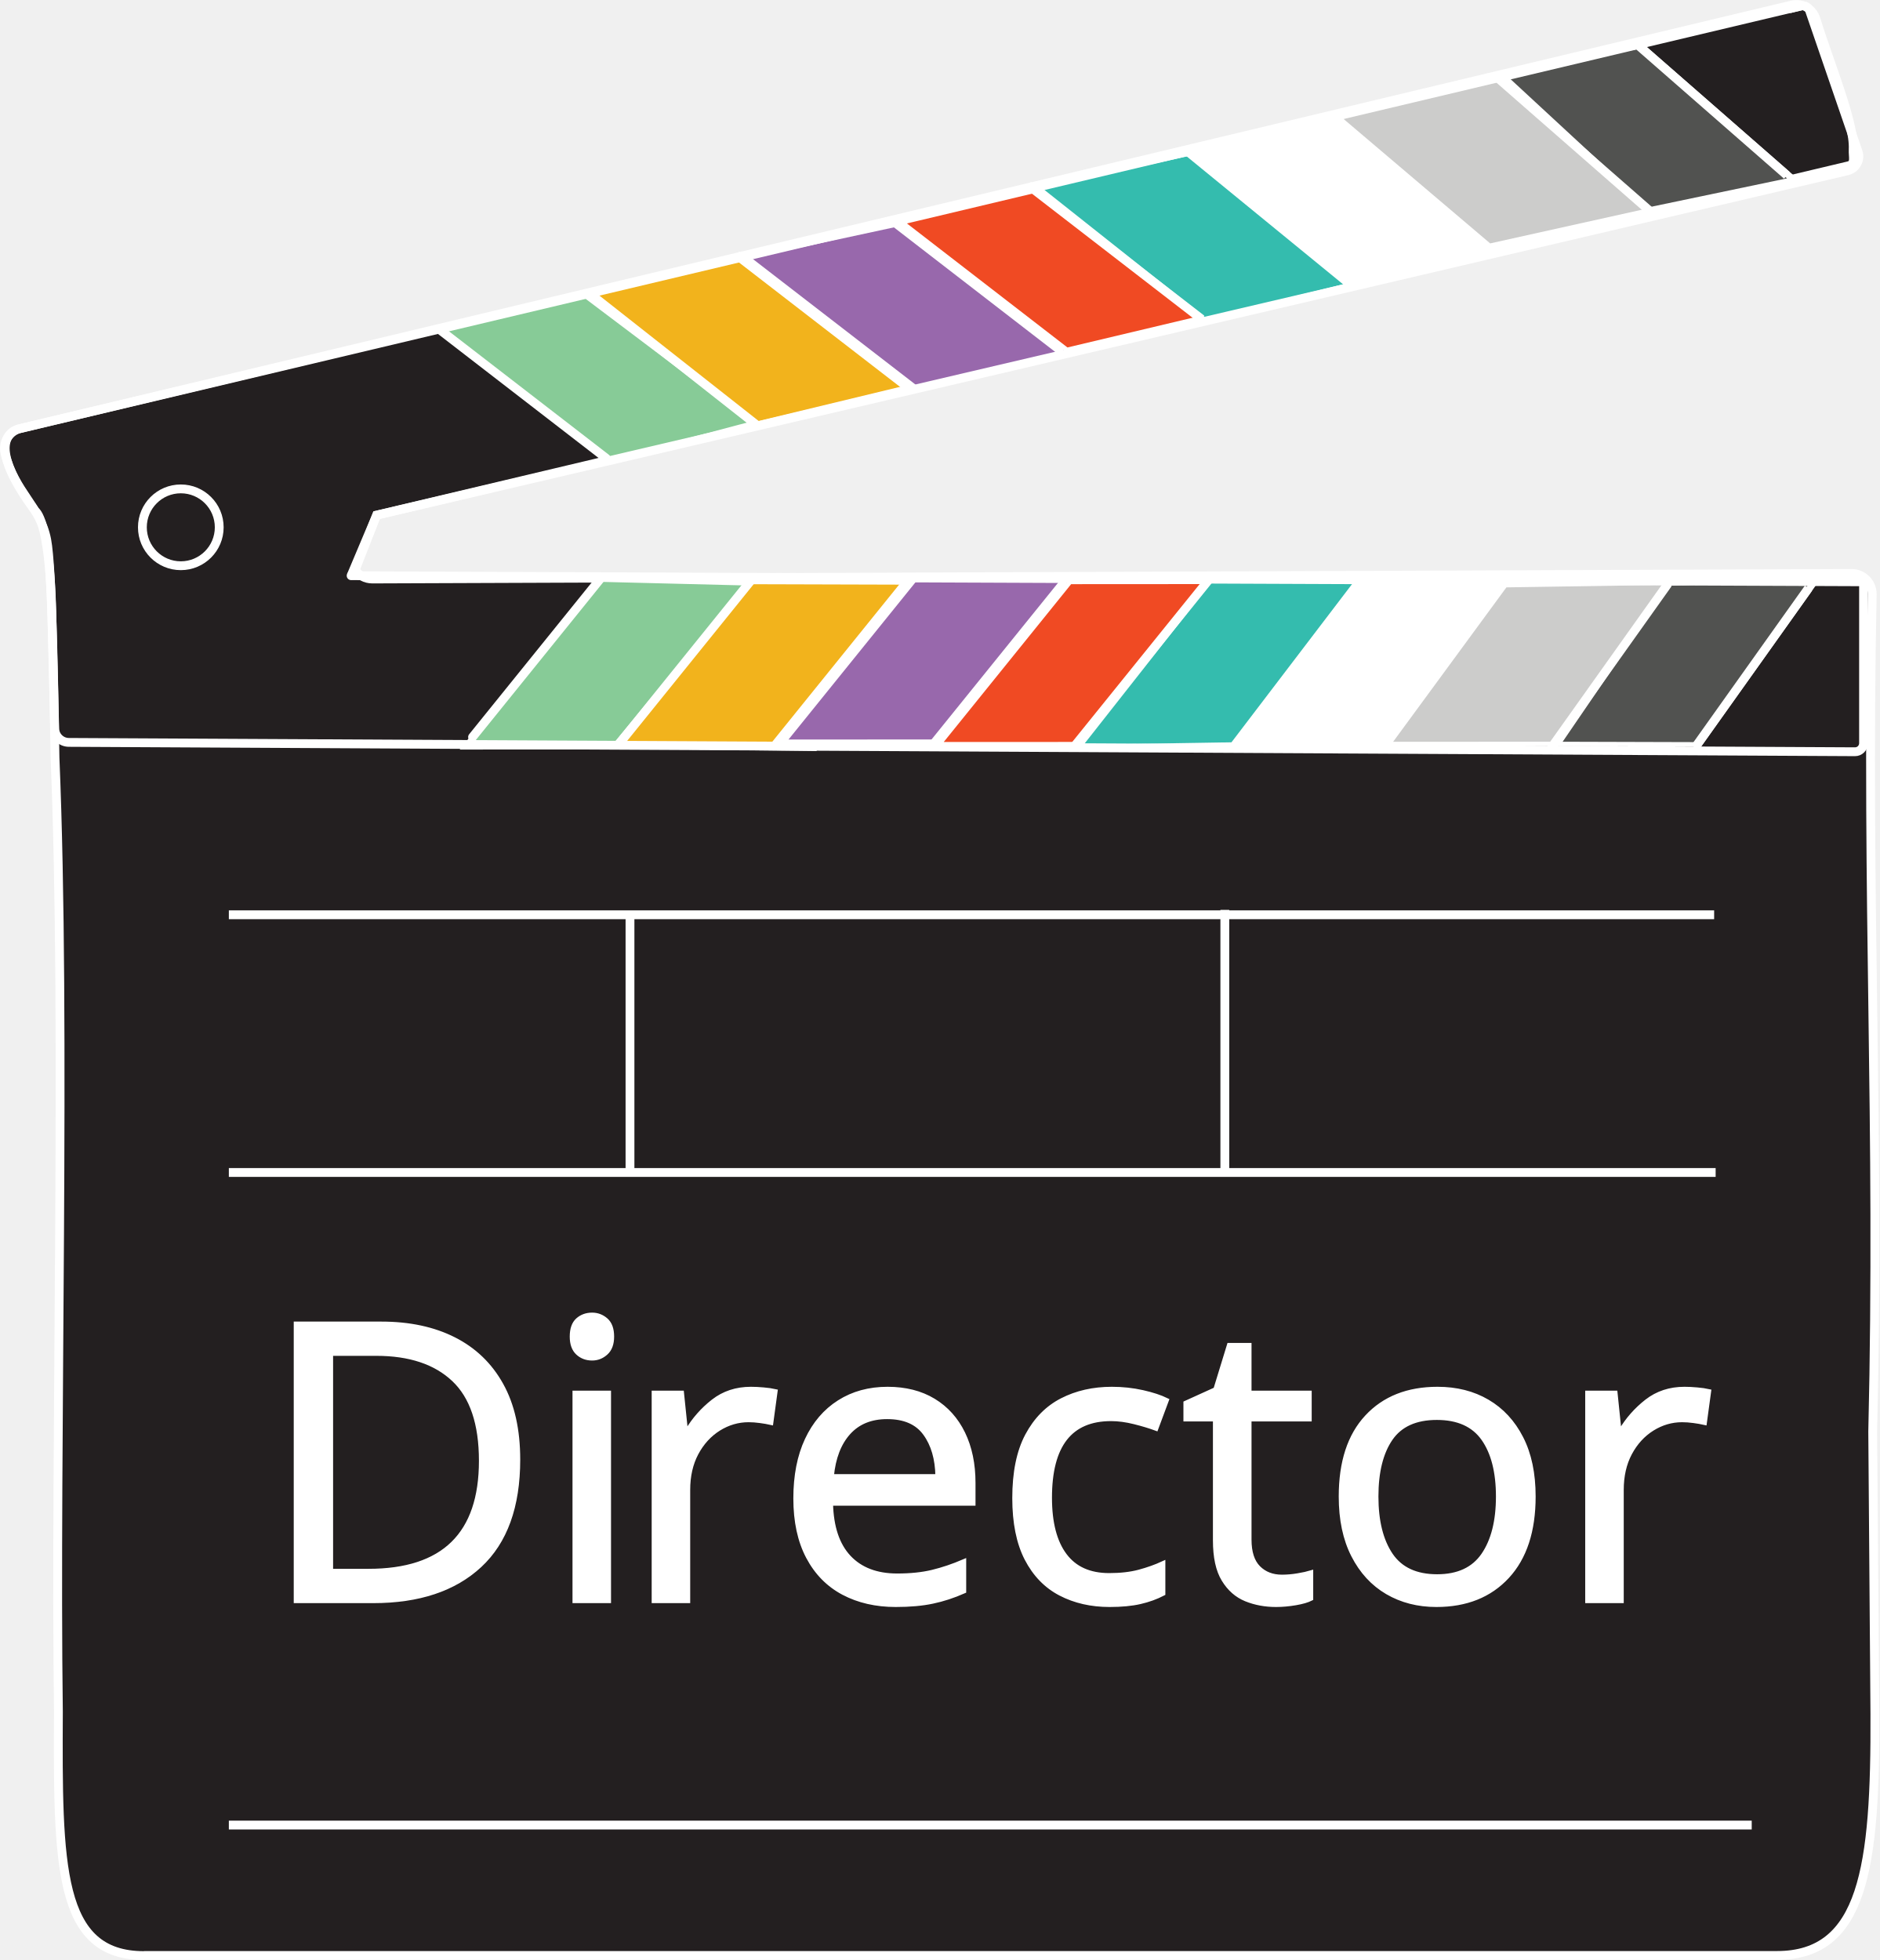
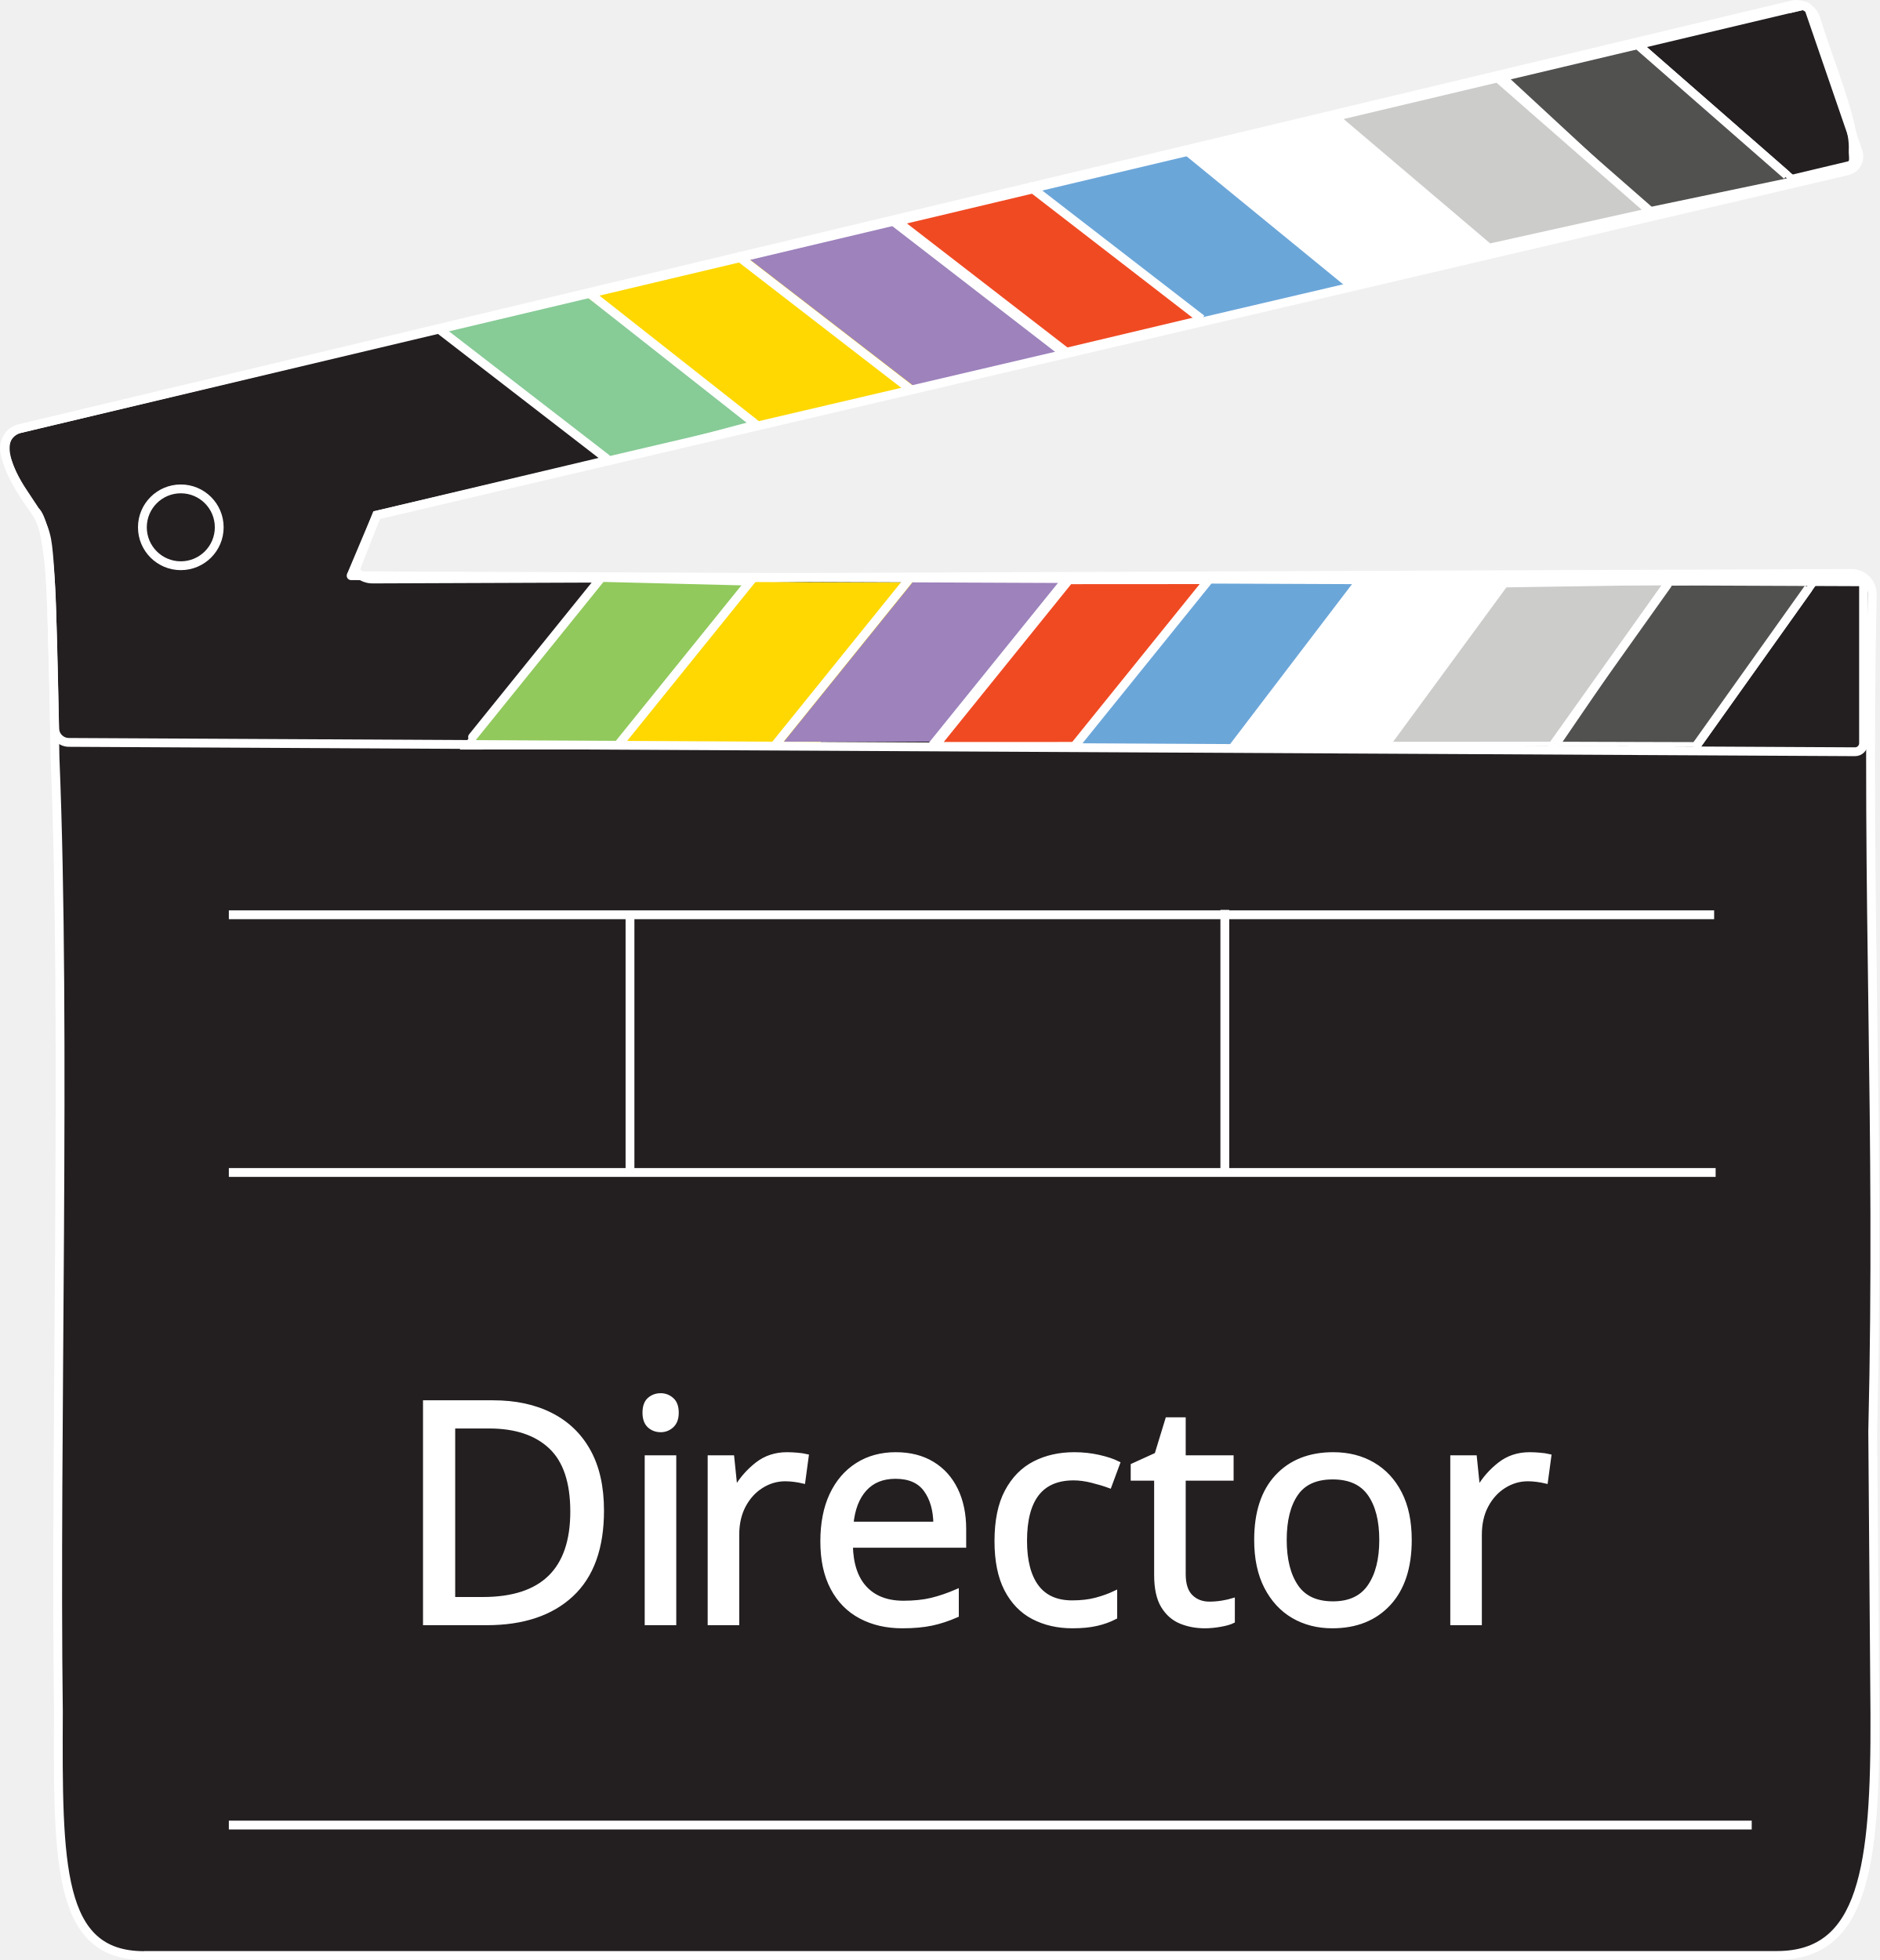
<svg xmlns="http://www.w3.org/2000/svg" viewBox="0 0 426.04 444.33">
  <defs>
-     <style>.cls-1,.cls-3{fill:#231f20;}.cls-1,.cls-10,.cls-11,.cls-12,.cls-13,.cls-15,.cls-2,.cls-3,.cls-4,.cls-5,.cls-6,.cls-7,.cls-8,.cls-9{stroke:#fff;}.cls-1,.cls-10,.cls-11,.cls-12,.cls-13,.cls-15,.cls-2,.cls-4,.cls-5,.cls-6,.cls-7,.cls-8,.cls-9{stroke-miterlimit:10;}.cls-1,.cls-12,.cls-15,.cls-3,.cls-6{stroke-width:2px;}.cls-2{fill:#87cb97;}.cls-12,.cls-3{stroke-linecap:round;}.cls-3{stroke-linejoin:bevel;}.cls-4{fill:#f2b31c;}.cls-5{fill:#9868ac;}.cls-13,.cls-6,.cls-7{fill:#fff;}.cls-8{fill:#f04a23;}.cls-9{fill:#34bcae;}.cls-10{fill:#cccccb;}.cls-11{fill:#515250;}.cls-12,.cls-15{fill:none;}.cls-13{font-size:88px;font-family:AndesRoundedW03-Bold, AndesRoundedW03-Bold;}.cls-14{letter-spacing:-0.02em;}</style>
+     <style>.cls-1,.cls-3{fill:#231f20;}.cls-1,.cls-11,.cls-12,.cls-13,.cls-14,.cls-15,.cls-17,.cls-2,.cls-3,.cls-5,.cls-7,.cls-8,.cls-9{stroke:#fff;}.cls-1,.cls-11,.cls-12,.cls-13,.cls-14,.cls-15,.cls-17,.cls-2,.cls-5,.cls-7,.cls-8,.cls-9{stroke-miterlimit:10;}.cls-1,.cls-14,.cls-17,.cls-3,.cls-5,.cls-7{stroke-width:2px;}.cls-2{fill:#87cb97;}.cls-14,.cls-3{stroke-linecap:round;}.cls-3{stroke-linejoin:bevel;}.cls-4{fill:#fed800;}.cls-13,.cls-5{fill:#91c95c;}.cls-6{fill:#9d82bc;}.cls-15,.cls-7,.cls-8{fill:#fff;}.cls-9{fill:#f04a23;}.cls-10{fill:#6ba6d9;}.cls-11{fill:#cccccb;}.cls-12{fill:#515250;}.cls-14,.cls-17{fill:none;}.cls-15{font-size:70px;font-family:AndesRoundedW03-Bold, AndesRoundedW03-Bold;}.cls-16{letter-spacing:-0.02em;}</style>
  </defs>
  <g id="Layer_2" data-name="Layer 2">
    <g id="Layer_1-2" data-name="Layer 1">
      <path class="cls-1" d="M32.66,443.33c-19.57,0-19.58-20.45-19.42-55.31-.81-61.5,1.78-155.13-.77-216.26-.24-15-.66-43.14-1.88-49.4-1.5-7.73-7.27-10.76-9.46-19.6a4.66,4.66,0,0,1,3.46-5.61l401.56-96a4.64,4.64,0,0,1,5.52,3.14c3,9.8,8.76,23.4,8.45,29.56-.09,1.75.61,3.33-1.09,3.74L85.39,116.78l-4.86,12.41h0a4.65,4.65,0,0,0,3.89,2.07L419.76,130a4.67,4.67,0,0,1,4.68,4.77c-1.44,68.88,1.77,120.07.11,189.78l.49,64c.16,34.87-2.61,54.75-22.19,54.75H32.66" />
      <circle class="cls-1" cx="40.99" cy="119.54" r="8.71" />
      <text />
      <polygon class="cls-2" points="138.28 104.55 99.6 74.68 149.84 62.73 184.9 92.19 138.28 104.55" />
      <line class="cls-3" x1="100" y1="74.99" x2="137.44" y2="103.9" />
      <polygon class="cls-4" points="171.24 96.13 132.63 67.02 176.92 55.89 215.27 85.5 171.24 96.13" />
-       <line class="cls-1" x1="133.27" y1="66.22" x2="172.01" y2="96.72" />
+       <line class="cls-5" x1="133.27" y1="66.22" x2="172.01" y2="96.72" />
      <line class="cls-1" x1="166.96" y1="57.8" x2="206.58" y2="88.4" />
-       <polyline class="cls-5" points="207.79 88 169.24 58.24 220.61 47.16 255.67 76.63" />
-       <line class="cls-6" x1="270.15" y1="34.78" x2="304.68" y2="64.98" />
-       <line class="cls-7" x1="304.3" y1="25.61" x2="338.83" y2="55.8" />
-       <line class="cls-6" x1="370.99" y1="9.93" x2="406.21" y2="40.72" />
+       <polyline class="cls-6" points="207.79 88 169.24 58.24 220.61 47.16 255.67 76.63" />
+       <line class="cls-7" x1="270.15" y1="34.78" x2="304.68" y2="64.98" />
+       <line class="cls-8" x1="304.3" y1="25.61" x2="338.83" y2="55.8" />
+       <line class="cls-7" x1="370.99" y1="9.93" x2="406.21" y2="40.72" />
      <line class="cls-1" x1="202.3" y1="50.01" x2="240.76" y2="79.71" />
-       <polygon class="cls-8" points="241.88 79.31 204.47 50.41 254.71 38.46 289.77 67.93 241.88 79.31" />
-       <polygon class="cls-9" points="273.31 72.65 235.2 42.44 292.97 29.66 329.53 58.77 273.31 72.65" />
-       <polygon class="cls-7" points="304.83 64.09 269.03 34.81 319.27 22.86 354.33 52.32 304.83 64.09" />
+       <polygon class="cls-9" points="241.88 79.31 204.47 50.41 254.71 38.46 289.77 67.93 241.88 79.31" />
+       <polygon class="cls-10" points="273.31 72.65 235.2 42.44 292.97 29.66 329.53 58.77 273.31 72.65" />
+       <polygon class="cls-8" points="304.83 64.09 269.03 34.81 319.27 22.86 354.33 52.32 304.83 64.09" />
      <line class="cls-1" x1="233.11" y1="42" x2="272.41" y2="72.35" />
-       <polygon class="cls-10" points="337.69 55.72 302.56 25.9 353.89 14.87 388.94 44.34 337.69 55.72" />
-       <polygon class="cls-11" points="373.68 47.52 340.33 16.67 371.68 10.53 406.21 40.72 373.68 47.52" />
-       <line class="cls-6" x1="339.15" y1="17.33" x2="375.28" y2="48.93" />
-       <line class="cls-6" x1="370.99" y1="9.93" x2="405.1" y2="39.75" />
-       <polygon class="cls-2" points="135.95 131.4 105.26 169.42 156.9 169.39 184.17 132.6 135.95 131.4" />
+       <polygon class="cls-11" points="337.69 55.72 302.56 25.9 353.89 14.87 388.94 44.34 337.69 55.72" />
+       <polygon class="cls-12" points="373.68 47.52 340.33 16.67 371.68 10.53 406.21 40.72 373.68 47.52" />
+       <line class="cls-7" x1="339.15" y1="17.33" x2="375.28" y2="48.93" />
+       <line class="cls-7" x1="370.99" y1="9.93" x2="405.1" y2="39.75" />
+       <polygon class="cls-13" points="135.95 131.4 105.26 169.42 156.9 169.39 184.17 132.6 135.95 131.4" />
      <line class="cls-3" x1="107.13" y1="167.09" x2="135.95" y2="131.4" />
      <polygon class="cls-4" points="169.97 131.94 139.16 169.21 184.83 169.76 215.27 132.07 169.97 131.94" />
      <line class="cls-1" x1="140.11" y1="168.93" x2="170.59" y2="131.18" />
      <line class="cls-1" x1="175.42" y1="169.32" x2="206.14" y2="131.27" />
-       <polyline class="cls-5" points="207.41 131.37 177.71 168.15 229.35 168.13 256.62 131.34" />
-       <line class="cls-6" x1="280.41" y1="168.68" x2="307" y2="131.31" />
-       <line class="cls-7" x1="315.76" y1="169.69" x2="342.34" y2="132.31" />
-       <line class="cls-6" x1="384.26" y1="169.49" x2="411.38" y2="131.37" />
+       <polyline class="cls-6" points="207.41 131.37 177.71 168.15 229.35 168.13 256.62 131.34" />
+       <line class="cls-7" x1="280.41" y1="168.68" x2="307" y2="131.31" />
+       <line class="cls-8" x1="315.76" y1="169.69" x2="342.34" y2="132.31" />
+       <line class="cls-7" x1="384.26" y1="169.49" x2="411.38" y2="131.37" />
      <line class="cls-1" x1="210.88" y1="169.6" x2="241.41" y2="131.8" />
-       <polygon class="cls-8" points="242.59 131.93 212.9 168.71 264.54 168.69 291.81 131.9 242.59 131.93" />
-       <polygon class="cls-9" points="274.71 131.11 244.63 169.34 303.8 168.38 332.61 131.59 274.71 131.11" />
-       <polygon class="cls-7" points="307.35 132.14 279.32 168.92 330.96 168.9 358.23 132.11 307.35 132.14" />
+       <polygon class="cls-9" points="242.59 131.93 212.9 168.71 264.54 168.69 291.81 131.9 242.59 131.93" />
+       <polygon class="cls-10" points="274.71 131.11 244.63 169.34 303.8 168.38 332.61 131.59 274.71 131.11" />
+       <polygon class="cls-8" points="307.35 132.14 279.32 168.92 330.96 168.9 358.23 132.11 307.35 132.14" />
      <line class="cls-1" x1="243.38" y1="169.42" x2="273.9" y2="131.61" />
-       <polygon class="cls-10" points="341.25 132.66 314.84 168.66 366.48 168.64 393.75 131.85 341.25 132.66" />
-       <polygon class="cls-11" points="378.16 132.29 353.31 168.65 384.8 168.74 411.38 131.37 378.16 132.29" />
-       <line class="cls-6" x1="351.58" y1="169.66" x2="378.16" y2="132.29" />
-       <line class="cls-12" x1="79.6" y1="130.51" x2="422.46" y2="131.89" />
-       <line class="cls-6" x1="384.26" y1="169.49" x2="409.99" y2="133.33" />
+       <polygon class="cls-11" points="341.25 132.66 314.84 168.66 366.48 168.64 393.75 131.85 341.25 132.66" />
+       <polygon class="cls-12" points="378.16 132.29 353.31 168.65 384.8 168.74 411.38 131.37 378.16 132.29" />
+       <line class="cls-7" x1="351.58" y1="169.66" x2="378.16" y2="132.29" />
+       <line class="cls-14" x1="79.6" y1="130.51" x2="422.46" y2="131.89" />
+       <line class="cls-7" x1="384.26" y1="169.49" x2="409.99" y2="133.33" />
      <line class="cls-1" x1="51.88" y1="265.8" x2="388.94" y2="265.8" />
-       <text class="cls-13" transform="translate(58.56 362.93)">Di<tspan class="cls-14" x="82.19" y="0">r</tspan>
-         <tspan x="116.95" y="0">ector</tspan>
+       <text class="cls-15" transform="translate(89.6 367.93)">Di<tspan class="cls-16" x="65.38" y="0">r</tspan>
+         <tspan x="93.03" y="0">ector</tspan>
      </text>
      <line class="cls-1" x1="51.88" y1="207.38" x2="388.6" y2="207.38" />
      <line class="cls-1" x1="51.88" y1="413.74" x2="397.12" y2="413.74" />
-       <line class="cls-15" x1="142.82" y1="207.38" x2="142.82" y2="265.8" />
-       <line class="cls-15" x1="277.67" y1="206.27" x2="277.67" y2="265.8" />
-       <path class="cls-15" d="M405.63,2l2.74-.65a1.56,1.56,0,0,1,1.85,1l11,32a3.36,3.36,0,0,1-2.41,4.37L85.39,116.78,79.6,130.51" />
-       <path class="cls-15" d="M408.37,1.33,4.59,97.15S-5,98.33,8,115.87c0,0,3.19,1.63,3.74,22.74l.66,26.56a3.22,3.22,0,0,0,3.19,3.13l404.94,2.12a1.93,1.93,0,0,0,1.94-1.93v-36.6" />
+       <line class="cls-17" x1="142.82" y1="207.38" x2="142.82" y2="265.8" />
+       <line class="cls-17" x1="277.67" y1="206.27" x2="277.67" y2="265.8" />
+       <path class="cls-17" d="M405.63,2l2.74-.65a1.56,1.56,0,0,1,1.85,1l11,32a3.36,3.36,0,0,1-2.41,4.37L85.39,116.78,79.6,130.51" />
+       <path class="cls-17" d="M408.37,1.33,4.59,97.15S-5,98.33,8,115.87c0,0,3.19,1.63,3.74,22.74l.66,26.56a3.22,3.22,0,0,0,3.19,3.13l404.94,2.12a1.93,1.93,0,0,0,1.94-1.93v-36.6" />
    </g>
  </g>
</svg>
